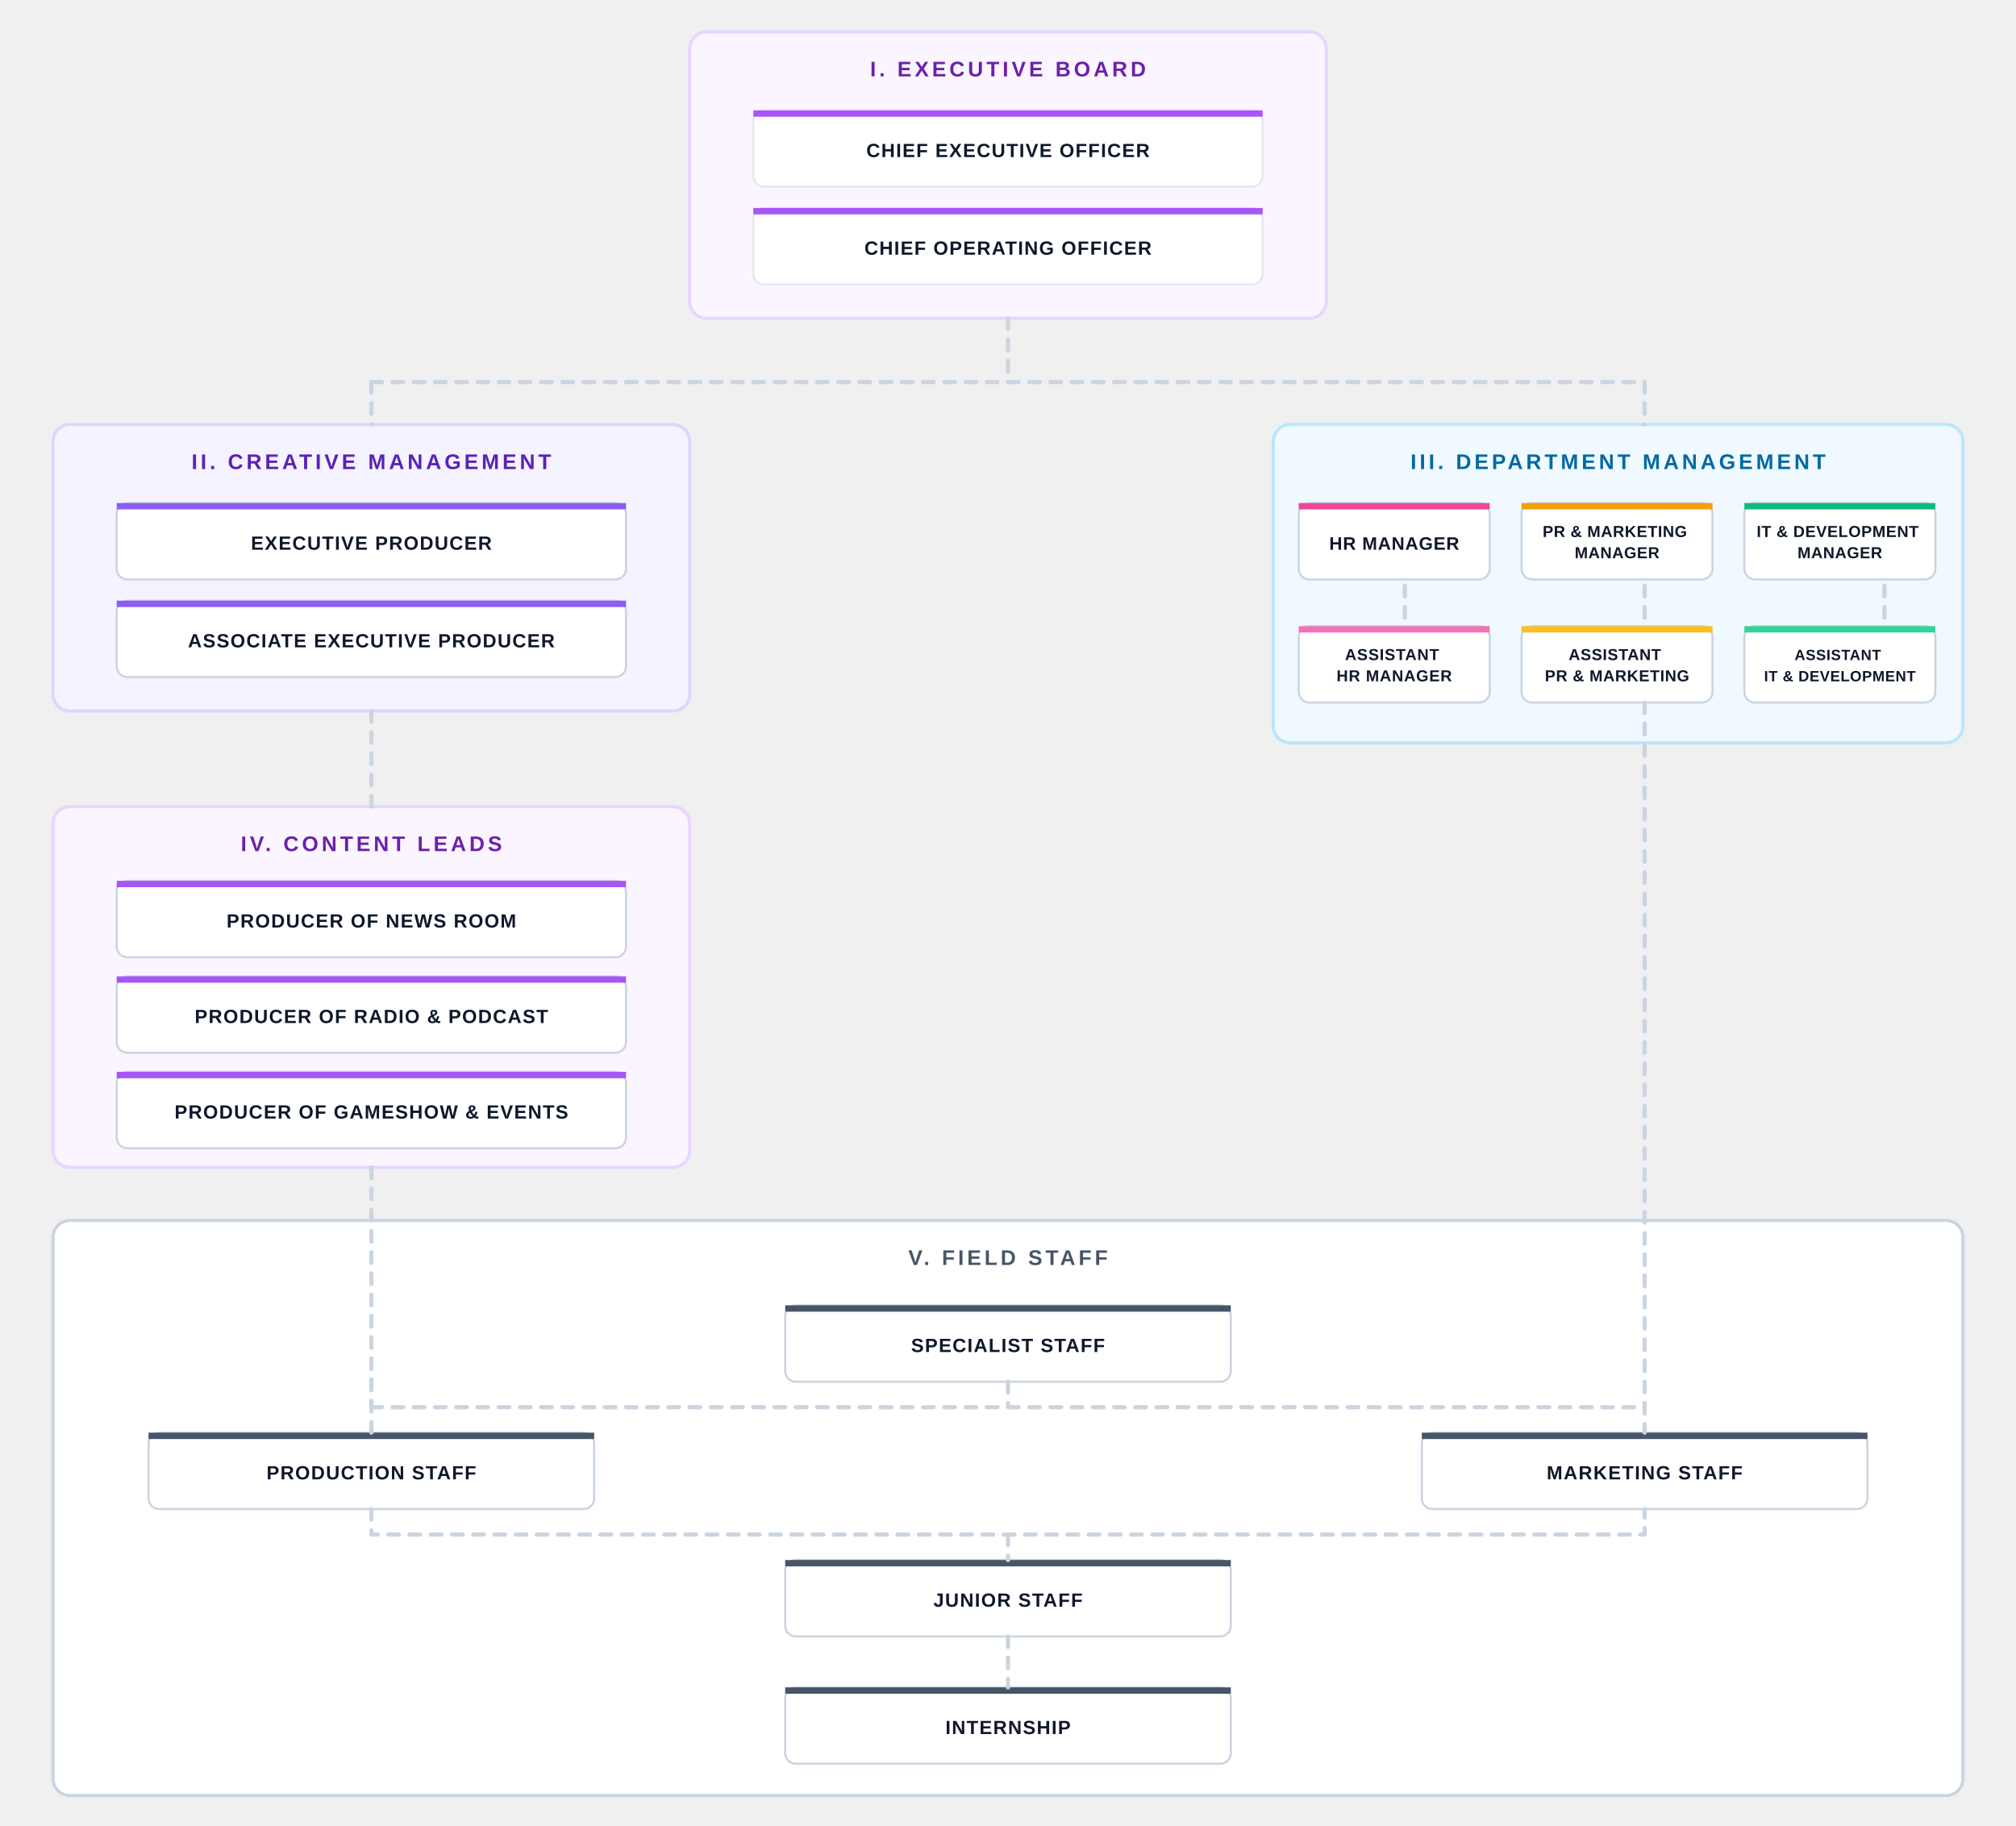
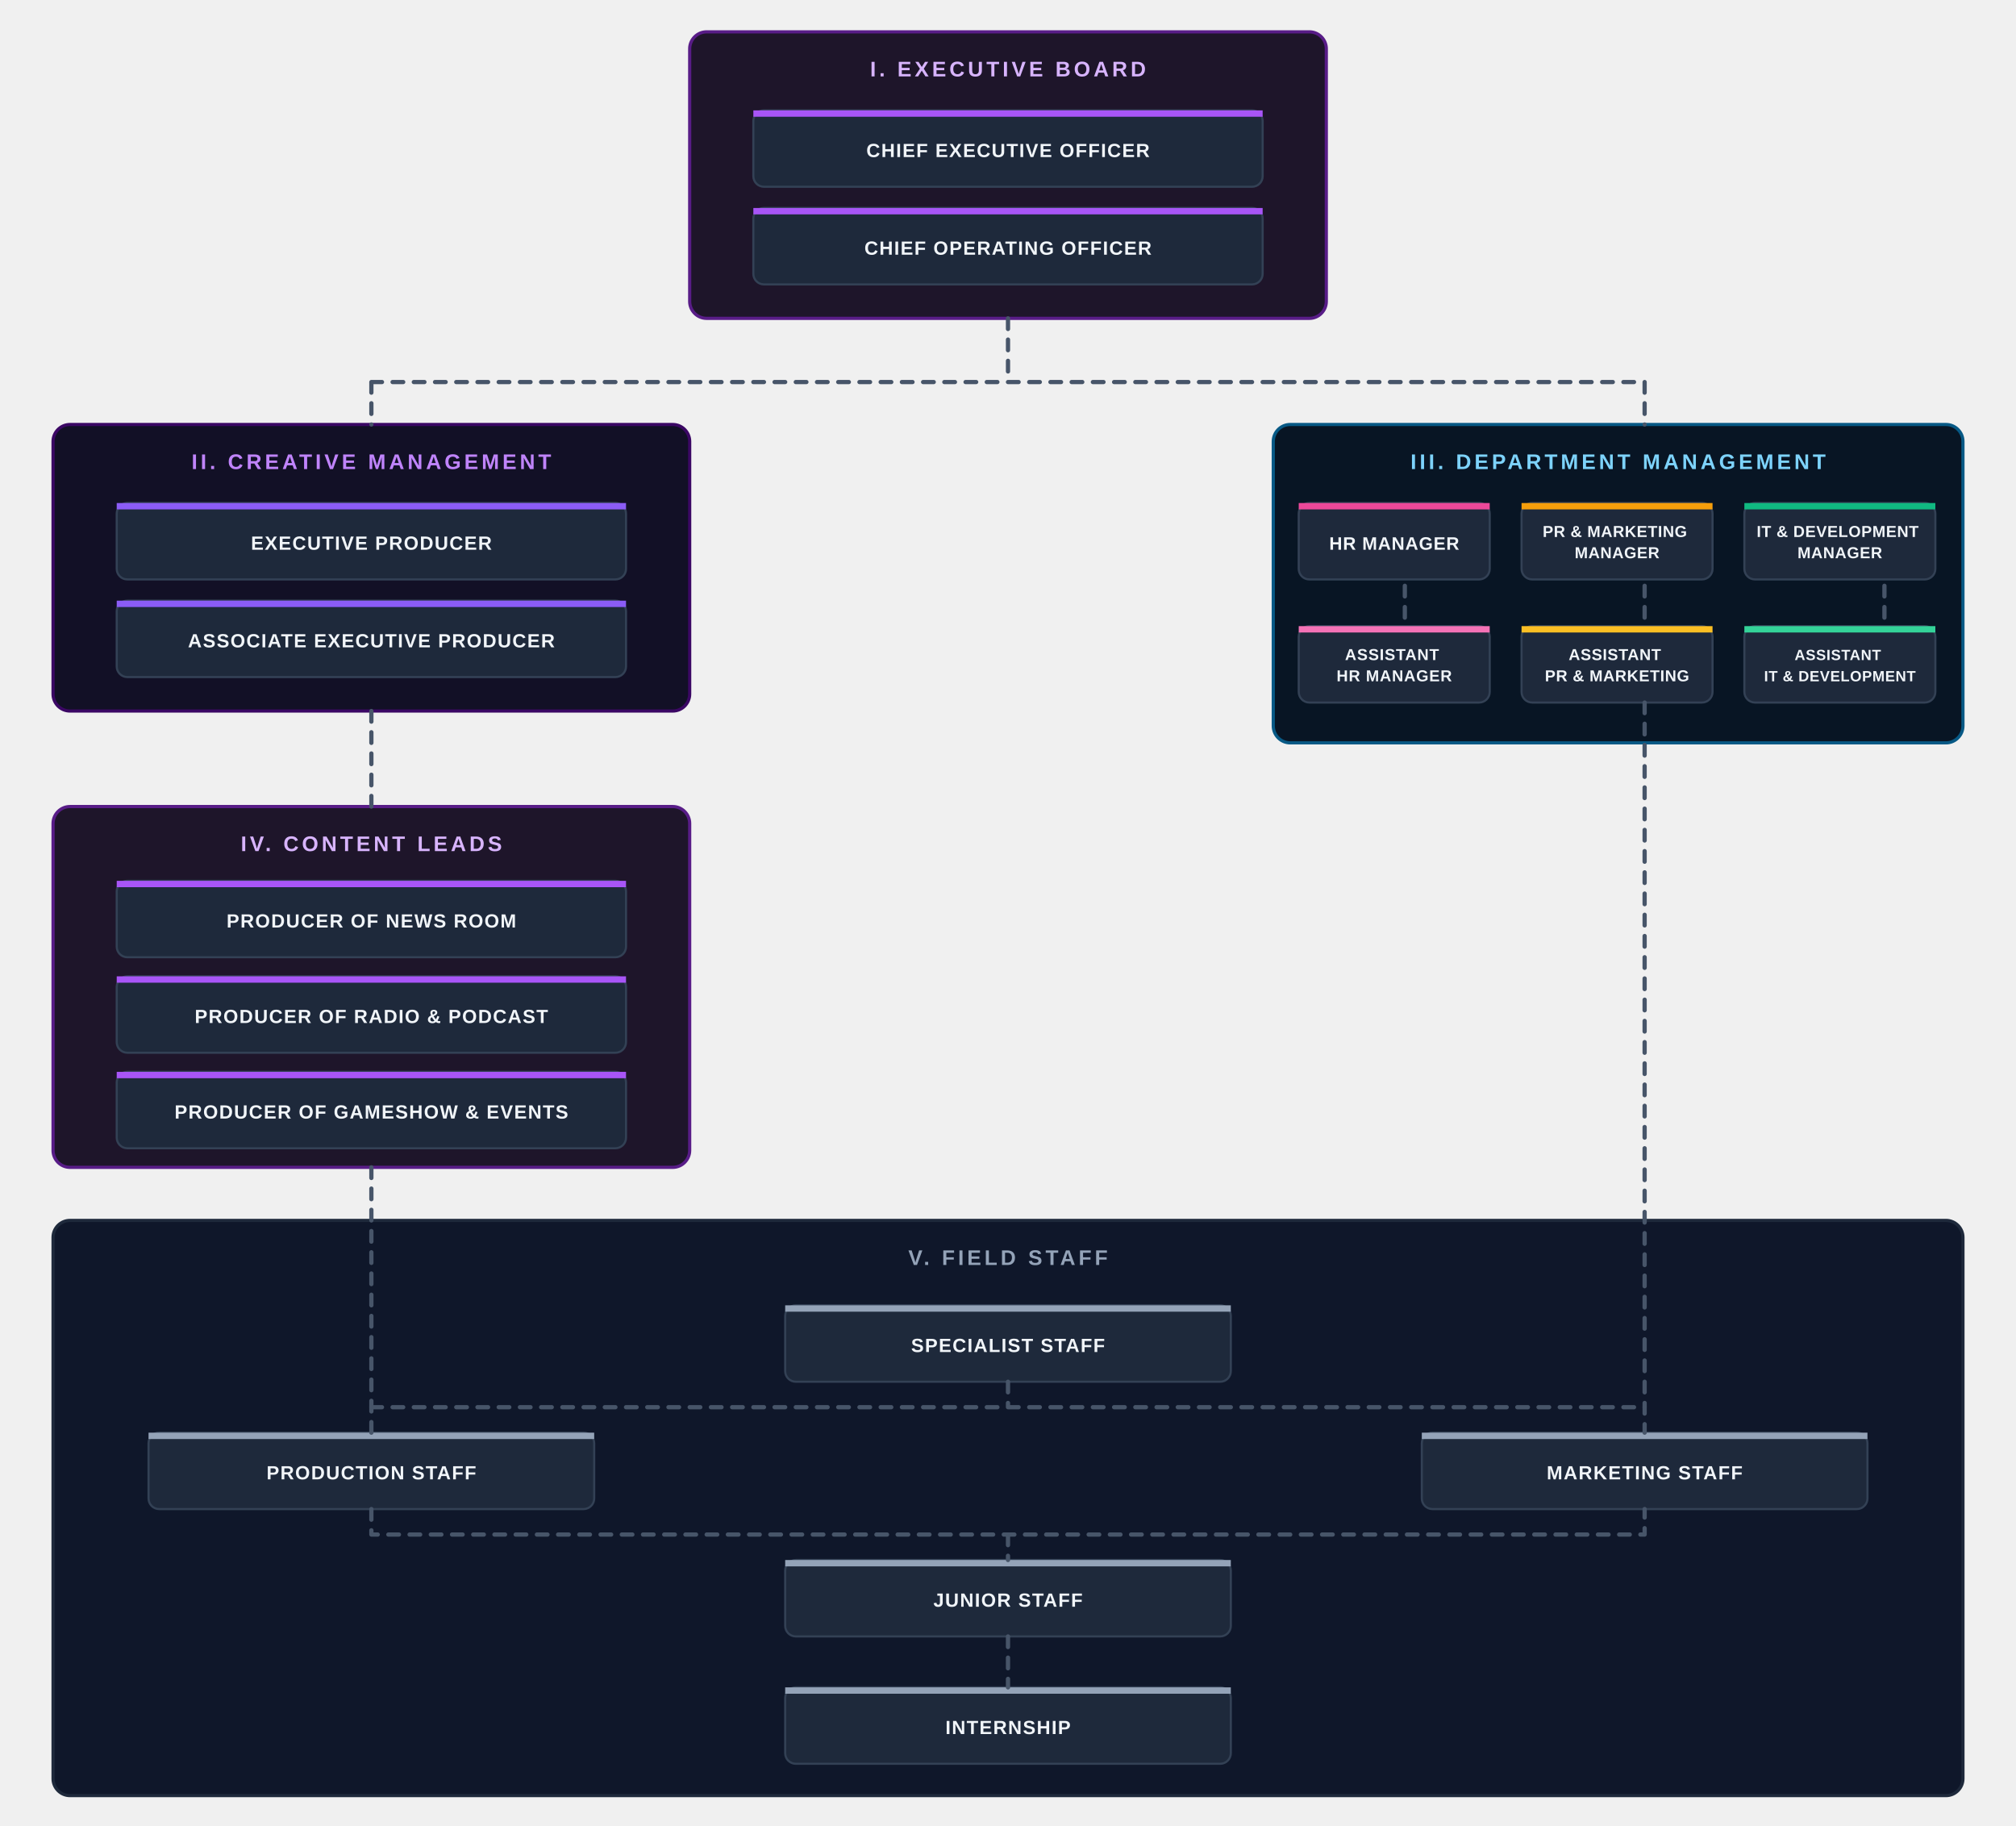
<svg xmlns="http://www.w3.org/2000/svg" width="950" height="860" viewBox="0 0 950 860" fill="none">
  <g>
-     <rect x="325" y="15" width="300" height="135" rx="8" fill="#faf5ff" stroke="#e9d5ff" stroke-width="1.5" />
-     <text x="475" y="36" text-anchor="middle" font-family="Tahoma, Arial, sans-serif" font-size="10px" font-weight="800" fill="#6b21a8" letter-spacing="1.5px">I. EXECUTIVE BOARD</text>
+     <rect x="325" y="15" width="300" height="135" rx="8" fill="#1e152a" stroke="#581c87" stroke-width="1.5" />
+     <text x="475" y="36" text-anchor="middle" font-family="Tahoma, Arial, sans-serif" font-size="10px" font-weight="800" fill="#d8b4fe" letter-spacing="1.5px">I. EXECUTIVE BOARD</text>
    <g>
-       <rect x="355" y="52" width="240" height="36" rx="5" fill="#ffffff" stroke="#e2e8f0" stroke-width="1" />
+       <rect x="355" y="52" width="240" height="36" rx="5" fill="#1e293b" stroke="#334155" stroke-width="1" />
      <rect x="355" y="52" width="240" height="3" rx="0" fill="#a855f7" />
-       <text x="475" y="74" text-anchor="middle" font-family="Tahoma, Arial, sans-serif" font-size="9px" font-weight="bold" fill="#0f172a" letter-spacing="0.5px">CHIEF EXECUTIVE OFFICER</text>
+       <text x="475" y="74" text-anchor="middle" font-family="Tahoma, Arial, sans-serif" font-size="9px" font-weight="bold" fill="#f1f5f9" letter-spacing="0.5px">CHIEF EXECUTIVE OFFICER</text>
    </g>
    <g>
-       <rect x="355" y="98" width="240" height="36" rx="5" fill="#ffffff" stroke="#e2e8f0" stroke-width="1" />
+       <rect x="355" y="98" width="240" height="36" rx="5" fill="#1e293b" stroke="#334155" stroke-width="1" />
      <rect x="355" y="98" width="240" height="3" rx="0" fill="#a855f7" />
-       <text x="475" y="120" text-anchor="middle" font-family="Tahoma, Arial, sans-serif" font-size="9px" font-weight="bold" fill="#0f172a" letter-spacing="0.5px">CHIEF OPERATING OFFICER</text>
+       <text x="475" y="120" text-anchor="middle" font-family="Tahoma, Arial, sans-serif" font-size="9px" font-weight="bold" fill="#f1f5f9" letter-spacing="0.5px">CHIEF OPERATING OFFICER</text>
    </g>
  </g>
  <g>
-     <rect x="25" y="200" width="300" height="135" rx="8" fill="#f5f3ff" stroke="#ddd6fe" stroke-width="1.5" />
-     <text x="175" y="221" text-anchor="middle" font-family="Tahoma, Arial, sans-serif" font-size="10px" font-weight="800" fill="#5b21b6" letter-spacing="1.5px">II. CREATIVE MANAGEMENT</text>
+     <rect x="25" y="200" width="300" height="135" rx="8" fill="#121026" stroke="#3b0764" stroke-width="1.5" />
+     <text x="175" y="221" text-anchor="middle" font-family="Tahoma, Arial, sans-serif" font-size="10px" font-weight="800" fill="#c084fc" letter-spacing="1.5px">II. CREATIVE MANAGEMENT</text>
    <g>
-       <rect x="55" y="237" width="240" height="36" rx="5" fill="#ffffff" stroke="#cbd5e1" stroke-width="1" />
+       <rect x="55" y="237" width="240" height="36" rx="5" fill="#1e293b" stroke="#334155" stroke-width="1" />
      <rect x="55" y="237" width="240" height="3" rx="0" fill="#8b5cf6" />
-       <text x="175" y="259" text-anchor="middle" font-family="Tahoma, Arial, sans-serif" font-size="9px" font-weight="bold" fill="#0f172a" letter-spacing="0.5px">EXECUTIVE PRODUCER</text>
+       <text x="175" y="259" text-anchor="middle" font-family="Tahoma, Arial, sans-serif" font-size="9px" font-weight="bold" fill="#f1f5f9" letter-spacing="0.5px">EXECUTIVE PRODUCER</text>
    </g>
    <g>
-       <rect x="55" y="283" width="240" height="36" rx="5" fill="#ffffff" stroke="#cbd5e1" stroke-width="1" />
+       <rect x="55" y="283" width="240" height="36" rx="5" fill="#1e293b" stroke="#334155" stroke-width="1" />
      <rect x="55" y="283" width="240" height="3" rx="0" fill="#8b5cf6" />
-       <text x="175" y="305" text-anchor="middle" font-family="Tahoma, Arial, sans-serif" font-size="9px" font-weight="bold" fill="#0f172a" letter-spacing="0.5px">ASSOCIATE EXECUTIVE PRODUCER</text>
+       <text x="175" y="305" text-anchor="middle" font-family="Tahoma, Arial, sans-serif" font-size="9px" font-weight="bold" fill="#f1f5f9" letter-spacing="0.5px">ASSOCIATE EXECUTIVE PRODUCER</text>
    </g>
  </g>
  <g>
-     <rect x="600" y="200" width="325" height="150" rx="8" fill="#f0f9ff" stroke="#bae6fd" stroke-width="1.5" />
-     <text x="762.5" y="221" text-anchor="middle" font-family="Tahoma, Arial, sans-serif" font-size="10px" font-weight="800" fill="#0369a1" letter-spacing="1.5px">III. DEPARTMENT MANAGEMENT</text>
+     <rect x="600" y="200" width="325" height="150" rx="8" fill="#081524" stroke="#075985" stroke-width="1.5" />
+     <text x="762.5" y="221" text-anchor="middle" font-family="Tahoma, Arial, sans-serif" font-size="10px" font-weight="800" fill="#7dd3fc" letter-spacing="1.5px">III. DEPARTMENT MANAGEMENT</text>
    <g>
-       <rect x="612" y="237" width="90" height="36" rx="5" fill="#ffffff" stroke="#cbd5e1" stroke-width="1" />
+       <rect x="612" y="237" width="90" height="36" rx="5" fill="#1e293b" stroke="#334155" stroke-width="1" />
      <rect x="612" y="237" width="90" height="3" fill="#ec4899" />
-       <text x="657" y="259" text-anchor="middle" font-family="Tahoma, Arial, sans-serif" font-size="8.5px" font-weight="bold" fill="#0f172a" letter-spacing="0.3px">HR MANAGER</text>
+       <text x="657" y="259" text-anchor="middle" font-family="Tahoma, Arial, sans-serif" font-size="8.5px" font-weight="bold" fill="#f1f5f9" letter-spacing="0.3px">HR MANAGER</text>
    </g>
    <g>
-       <rect x="717" y="237" width="90" height="36" rx="5" fill="#ffffff" stroke="#cbd5e1" stroke-width="1" />
+       <rect x="717" y="237" width="90" height="36" rx="5" fill="#1e293b" stroke="#334155" stroke-width="1" />
      <rect x="717" y="237" width="90" height="3" fill="#f59e0b" />
-       <text x="762" y="253" text-anchor="middle" font-family="Tahoma, Arial, sans-serif" font-size="7.5px" font-weight="bold" fill="#0f172a" letter-spacing="0.2px">
+       <text x="762" y="253" text-anchor="middle" font-family="Tahoma, Arial, sans-serif" font-size="7.5px" font-weight="bold" fill="#f1f5f9" letter-spacing="0.2px">
        <tspan x="762" dy="0">PR &amp; MARKETING</tspan>
        <tspan x="762" dy="10">MANAGER</tspan>
      </text>
    </g>
    <g>
-       <rect x="822" y="237" width="90" height="36" rx="5" fill="#ffffff" stroke="#cbd5e1" stroke-width="1" />
+       <rect x="822" y="237" width="90" height="36" rx="5" fill="#1e293b" stroke="#334155" stroke-width="1" />
      <rect x="822" y="237" width="90" height="3" fill="#10b981" />
-       <text x="867" y="253" text-anchor="middle" font-family="Tahoma, Arial, sans-serif" font-size="7.5px" font-weight="bold" fill="#0f172a" letter-spacing="0.2px">
+       <text x="867" y="253" text-anchor="middle" font-family="Tahoma, Arial, sans-serif" font-size="7.5px" font-weight="bold" fill="#f1f5f9" letter-spacing="0.2px">
        <tspan x="867" dy="0">IT &amp; DEVELOPMENT</tspan>
        <tspan x="867" dy="10">MANAGER</tspan>
      </text>
    </g>
    <g>
-       <rect x="612" y="295" width="90" height="36" rx="5" fill="#ffffff" stroke="#cbd5e1" stroke-width="1" />
+       <rect x="612" y="295" width="90" height="36" rx="5" fill="#1e293b" stroke="#334155" stroke-width="1" />
      <rect x="612" y="295" width="90" height="3" fill="#f472b6" />
-       <text x="657" y="311" text-anchor="middle" font-family="Tahoma, Arial, sans-serif" font-size="7.5px" font-weight="bold" fill="#0f172a" letter-spacing="0.3px">
+       <text x="657" y="311" text-anchor="middle" font-family="Tahoma, Arial, sans-serif" font-size="7.5px" font-weight="bold" fill="#f1f5f9" letter-spacing="0.3px">
        <tspan x="657" dy="0">ASSISTANT</tspan>
        <tspan x="657" dy="10">HR MANAGER</tspan>
      </text>
    </g>
    <g>
-       <rect x="717" y="295" width="90" height="36" rx="5" fill="#ffffff" stroke="#cbd5e1" stroke-width="1" />
+       <rect x="717" y="295" width="90" height="36" rx="5" fill="#1e293b" stroke="#334155" stroke-width="1" />
      <rect x="717" y="295" width="90" height="3" fill="#fbbf24" />
-       <text x="762" y="311" text-anchor="middle" font-family="Tahoma, Arial, sans-serif" font-size="7.5px" font-weight="bold" fill="#0f172a" letter-spacing="0.2px">
+       <text x="762" y="311" text-anchor="middle" font-family="Tahoma, Arial, sans-serif" font-size="7.5px" font-weight="bold" fill="#f1f5f9" letter-spacing="0.2px">
        <tspan x="762" dy="0">ASSISTANT</tspan>
        <tspan x="762" dy="10">PR &amp; MARKETING</tspan>
      </text>
    </g>
    <g>
-       <rect x="822" y="295" width="90" height="36" rx="5" fill="#ffffff" stroke="#cbd5e1" stroke-width="1" />
+       <rect x="822" y="295" width="90" height="36" rx="5" fill="#1e293b" stroke="#334155" stroke-width="1" />
      <rect x="822" y="295" width="90" height="3" fill="#34d399" />
-       <text x="867" y="311" text-anchor="middle" font-family="Tahoma, Arial, sans-serif" font-size="7px" font-weight="bold" fill="#0f172a" letter-spacing="0.2px">
+       <text x="867" y="311" text-anchor="middle" font-family="Tahoma, Arial, sans-serif" font-size="7px" font-weight="bold" fill="#f1f5f9" letter-spacing="0.2px">
        <tspan x="867" dy="0">ASSISTANT</tspan>
        <tspan x="867" dy="10">IT &amp; DEVELOPMENT</tspan>
      </text>
    </g>
  </g>
  <g>
-     <rect x="25" y="380" width="300" height="170" rx="8" fill="#faf5ff" stroke="#e9d5ff" stroke-width="1.5" />
-     <text x="175" y="401" text-anchor="middle" font-family="Tahoma, Arial, sans-serif" font-size="10px" font-weight="800" fill="#6b21a8" letter-spacing="1.5px">IV. CONTENT LEADS</text>
+     <rect x="25" y="380" width="300" height="170" rx="8" fill="#1e152a" stroke="#581c87" stroke-width="1.5" />
+     <text x="175" y="401" text-anchor="middle" font-family="Tahoma, Arial, sans-serif" font-size="10px" font-weight="800" fill="#d8b4fe" letter-spacing="1.5px">IV. CONTENT LEADS</text>
    <g>
-       <rect x="55" y="415" width="240" height="36" rx="5" fill="#ffffff" stroke="#cbd5e1" stroke-width="1" />
+       <rect x="55" y="415" width="240" height="36" rx="5" fill="#1e293b" stroke="#334155" stroke-width="1" />
      <rect x="55" y="415" width="240" height="3" rx="0" fill="#a855f7" />
-       <text x="175" y="437" text-anchor="middle" font-family="Tahoma, Arial, sans-serif" font-size="9px" font-weight="bold" fill="#0f172a" letter-spacing="0.5px">PRODUCER OF NEWS ROOM</text>
+       <text x="175" y="437" text-anchor="middle" font-family="Tahoma, Arial, sans-serif" font-size="9px" font-weight="bold" fill="#f1f5f9" letter-spacing="0.5px">PRODUCER OF NEWS ROOM</text>
    </g>
    <g>
-       <rect x="55" y="460" width="240" height="36" rx="5" fill="#ffffff" stroke="#cbd5e1" stroke-width="1" />
+       <rect x="55" y="460" width="240" height="36" rx="5" fill="#1e293b" stroke="#334155" stroke-width="1" />
      <rect x="55" y="460" width="240" height="3" rx="0" fill="#a855f7" />
-       <text x="175" y="482" text-anchor="middle" font-family="Tahoma, Arial, sans-serif" font-size="9px" font-weight="bold" fill="#0f172a" letter-spacing="0.5px">PRODUCER OF RADIO &amp; PODCAST</text>
+       <text x="175" y="482" text-anchor="middle" font-family="Tahoma, Arial, sans-serif" font-size="9px" font-weight="bold" fill="#f1f5f9" letter-spacing="0.5px">PRODUCER OF RADIO &amp; PODCAST</text>
    </g>
    <g>
-       <rect x="55" y="505" width="240" height="36" rx="5" fill="#ffffff" stroke="#cbd5e1" stroke-width="1" />
+       <rect x="55" y="505" width="240" height="36" rx="5" fill="#1e293b" stroke="#334155" stroke-width="1" />
      <rect x="55" y="505" width="240" height="3" rx="0" fill="#a855f7" />
-       <text x="175" y="527" text-anchor="middle" font-family="Tahoma, Arial, sans-serif" font-size="9px" font-weight="bold" fill="#0f172a" letter-spacing="0.5px">PRODUCER OF GAMESHOW &amp; EVENTS</text>
+       <text x="175" y="527" text-anchor="middle" font-family="Tahoma, Arial, sans-serif" font-size="9px" font-weight="bold" fill="#f1f5f9" letter-spacing="0.5px">PRODUCER OF GAMESHOW &amp; EVENTS</text>
    </g>
  </g>
  <g>
-     <rect x="25" y="575" width="900" height="271" rx="8" fill="#ffffff" stroke="#cbd5e1" stroke-width="1.5" />
-     <text x="475" y="596" text-anchor="middle" font-family="Tahoma, Arial, sans-serif" font-size="10px" font-weight="800" fill="#475569" letter-spacing="1.5px">V. FIELD STAFF</text>
+     <rect x="25" y="575" width="900" height="271" rx="8" fill="#0f172a" stroke="#1e293b" stroke-width="1.5" />
+     <text x="475" y="596" text-anchor="middle" font-family="Tahoma, Arial, sans-serif" font-size="10px" font-weight="800" fill="#94a3b8" letter-spacing="1.5px">V. FIELD STAFF</text>
    <g>
-       <rect x="370" y="615" width="210" height="36" rx="5" fill="#ffffff" stroke="#cbd5e1" stroke-width="1" />
-       <rect x="370" y="615" width="210" height="3" rx="0" fill="#475569" />
-       <text x="475" y="637" text-anchor="middle" font-family="Tahoma, Arial, sans-serif" font-size="9px" font-weight="bold" fill="#0f172a" letter-spacing="0.5px">SPECIALIST STAFF</text>
+       <rect x="370" y="615" width="210" height="36" rx="5" fill="#1e293b" stroke="#334155" stroke-width="1" />
+       <rect x="370" y="615" width="210" height="3" rx="0" fill="#94a3b8" />
+       <text x="475" y="637" text-anchor="middle" font-family="Tahoma, Arial, sans-serif" font-size="9px" font-weight="bold" fill="#f1f5f9" letter-spacing="0.5px">SPECIALIST STAFF</text>
    </g>
    <g>
-       <rect x="70" y="675" width="210" height="36" rx="5" fill="#ffffff" stroke="#cbd5e1" stroke-width="1" />
-       <rect x="70" y="675" width="210" height="3" rx="0" fill="#475569" />
-       <text x="175" y="697" text-anchor="middle" font-family="Tahoma, Arial, sans-serif" font-size="9px" font-weight="bold" fill="#0f172a" letter-spacing="0.5px">PRODUCTION STAFF</text>
+       <rect x="70" y="675" width="210" height="36" rx="5" fill="#1e293b" stroke="#334155" stroke-width="1" />
+       <rect x="70" y="675" width="210" height="3" rx="0" fill="#94a3b8" />
+       <text x="175" y="697" text-anchor="middle" font-family="Tahoma, Arial, sans-serif" font-size="9px" font-weight="bold" fill="#f1f5f9" letter-spacing="0.5px">PRODUCTION STAFF</text>
    </g>
    <g>
-       <rect x="670" y="675" width="210" height="36" rx="5" fill="#ffffff" stroke="#cbd5e1" stroke-width="1" />
-       <rect x="670" y="675" width="210" height="3" rx="0" fill="#475569" />
-       <text x="775" y="697" text-anchor="middle" font-family="Tahoma, Arial, sans-serif" font-size="9px" font-weight="bold" fill="#0f172a" letter-spacing="0.5px">MARKETING STAFF</text>
+       <rect x="670" y="675" width="210" height="36" rx="5" fill="#1e293b" stroke="#334155" stroke-width="1" />
+       <rect x="670" y="675" width="210" height="3" rx="0" fill="#94a3b8" />
+       <text x="775" y="697" text-anchor="middle" font-family="Tahoma, Arial, sans-serif" font-size="9px" font-weight="bold" fill="#f1f5f9" letter-spacing="0.5px">MARKETING STAFF</text>
    </g>
    <g>
-       <rect x="370" y="735" width="210" height="36" rx="5" fill="#ffffff" stroke="#cbd5e1" stroke-width="1" />
-       <rect x="370" y="735" width="210" height="3" rx="0" fill="#475569" />
-       <text x="475" y="757" text-anchor="middle" font-family="Tahoma, Arial, sans-serif" font-size="9px" font-weight="bold" fill="#0f172a" letter-spacing="0.5px">JUNIOR STAFF</text>
+       <rect x="370" y="735" width="210" height="36" rx="5" fill="#1e293b" stroke="#334155" stroke-width="1" />
+       <rect x="370" y="735" width="210" height="3" rx="0" fill="#94a3b8" />
+       <text x="475" y="757" text-anchor="middle" font-family="Tahoma, Arial, sans-serif" font-size="9px" font-weight="bold" fill="#f1f5f9" letter-spacing="0.5px">JUNIOR STAFF</text>
    </g>
    <g>
-       <rect x="370" y="795" width="210" height="36" rx="5" fill="#ffffff" stroke="#cbd5e1" stroke-width="1" />
-       <rect x="370" y="795" width="210" height="3" rx="0" fill="#475569" />
-       <text x="475" y="817" text-anchor="middle" font-family="Tahoma, Arial, sans-serif" font-size="9px" font-weight="bold" fill="#0f172a" letter-spacing="0.5px">INTERNSHIP</text>
+       <rect x="370" y="795" width="210" height="36" rx="5" fill="#1e293b" stroke="#334155" stroke-width="1" />
+       <rect x="370" y="795" width="210" height="3" rx="0" fill="#94a3b8" />
+       <text x="475" y="817" text-anchor="middle" font-family="Tahoma, Arial, sans-serif" font-size="9px" font-weight="bold" fill="#f1f5f9" letter-spacing="0.5px">INTERNSHIP</text>
    </g>
  </g>
-   <path d="M 475 150 L 475 180 M 175 180 L 775 180 M 175 180 L 175 200 M 775 180 L 775 200" stroke="#cbd5e1" stroke-width="2" stroke-linecap="round" stroke-linejoin="round" stroke-dasharray="5 5" />
-   <path d="M 662 276 L 662 295 M 775 276 L 775 295 M 888 276 L 888 295" stroke="#cbd5e1" stroke-width="2" stroke-linecap="round" stroke-linejoin="round" stroke-dasharray="5 5" />
-   <path d="M 175 335 L 175 380" stroke="#cbd5e1" stroke-width="2" stroke-linecap="round" stroke-linejoin="round" stroke-dasharray="5 5" />
-   <path d="M 175 550 L 175 675" stroke="#cbd5e1" stroke-width="2" stroke-linecap="round" stroke-linejoin="round" stroke-dasharray="5 5" />
-   <path d="M 775 331 L 775 675" stroke="#cbd5e1" stroke-width="2" stroke-linecap="round" stroke-linejoin="round" stroke-dasharray="5 5" />
-   <path d="M 475 651 L 475 663 M 175 663 L 775 663" stroke="#cbd5e1" stroke-width="2" stroke-linecap="round" stroke-linejoin="round" stroke-dasharray="5 5" />
-   <path d="M 175 711 L 175 723 L 775 723 L 775 711 M 475 723 L 475 735" stroke="#cbd5e1" stroke-width="2" stroke-linecap="round" stroke-linejoin="round" stroke-dasharray="5 5" />
-   <path d="M 475 771 L 475 795" stroke="#cbd5e1" stroke-width="2" stroke-linecap="round" stroke-linejoin="round" stroke-dasharray="5 5" />
+   <path d="M 475 150 L 475 180 M 175 180 L 775 180 M 175 180 L 175 200 M 775 180 L 775 200" stroke="#475569" stroke-width="2" stroke-linecap="round" stroke-linejoin="round" stroke-dasharray="5 5" />
+   <path d="M 662 276 L 662 295 M 775 276 L 775 295 M 888 276 L 888 295" stroke="#475569" stroke-width="2" stroke-linecap="round" stroke-linejoin="round" stroke-dasharray="5 5" />
+   <path d="M 175 335 L 175 380" stroke="#475569" stroke-width="2" stroke-linecap="round" stroke-linejoin="round" stroke-dasharray="5 5" />
+   <path d="M 175 550 L 175 675" stroke="#475569" stroke-width="2" stroke-linecap="round" stroke-linejoin="round" stroke-dasharray="5 5" />
+   <path d="M 775 331 L 775 675" stroke="#475569" stroke-width="2" stroke-linecap="round" stroke-linejoin="round" stroke-dasharray="5 5" />
+   <path d="M 475 651 L 475 663 M 175 663 L 775 663" stroke="#475569" stroke-width="2" stroke-linecap="round" stroke-linejoin="round" stroke-dasharray="5 5" />
+   <path d="M 175 711 L 175 723 L 775 723 L 775 711 M 475 723 L 475 735" stroke="#475569" stroke-width="2" stroke-linecap="round" stroke-linejoin="round" stroke-dasharray="5 5" />
+   <path d="M 475 771 L 475 795" stroke="#475569" stroke-width="2" stroke-linecap="round" stroke-linejoin="round" stroke-dasharray="5 5" />
</svg>
